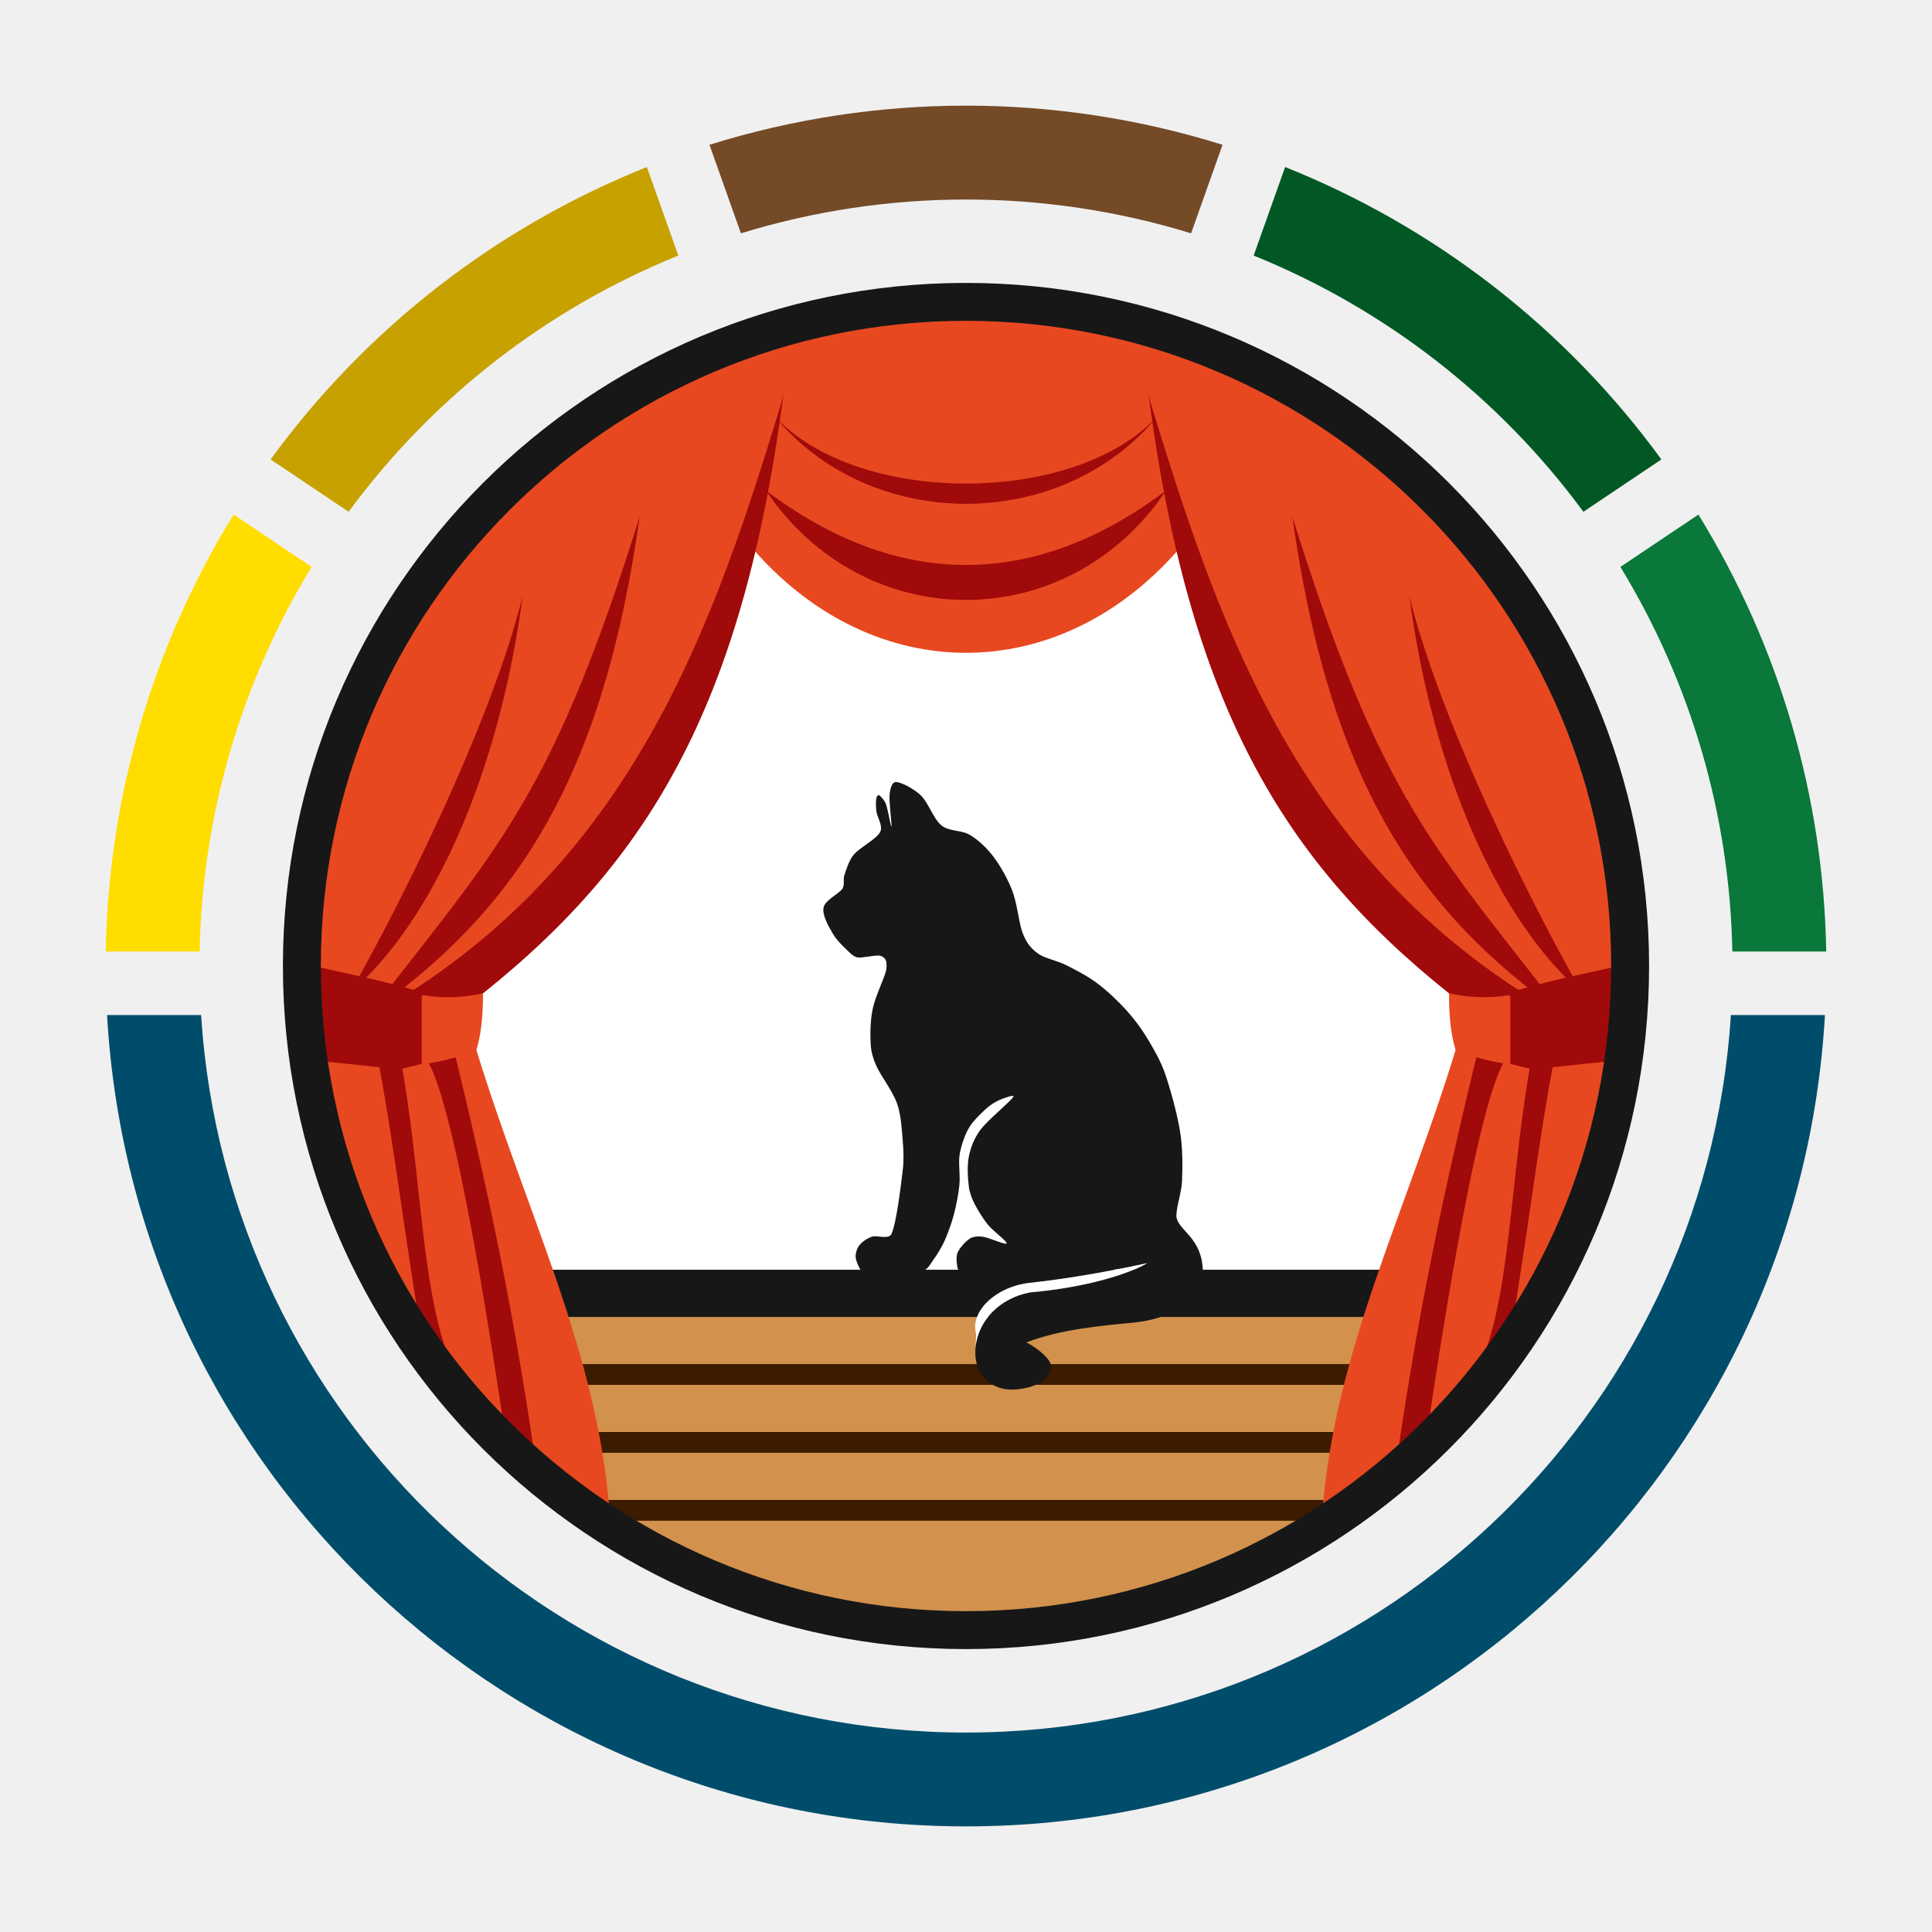
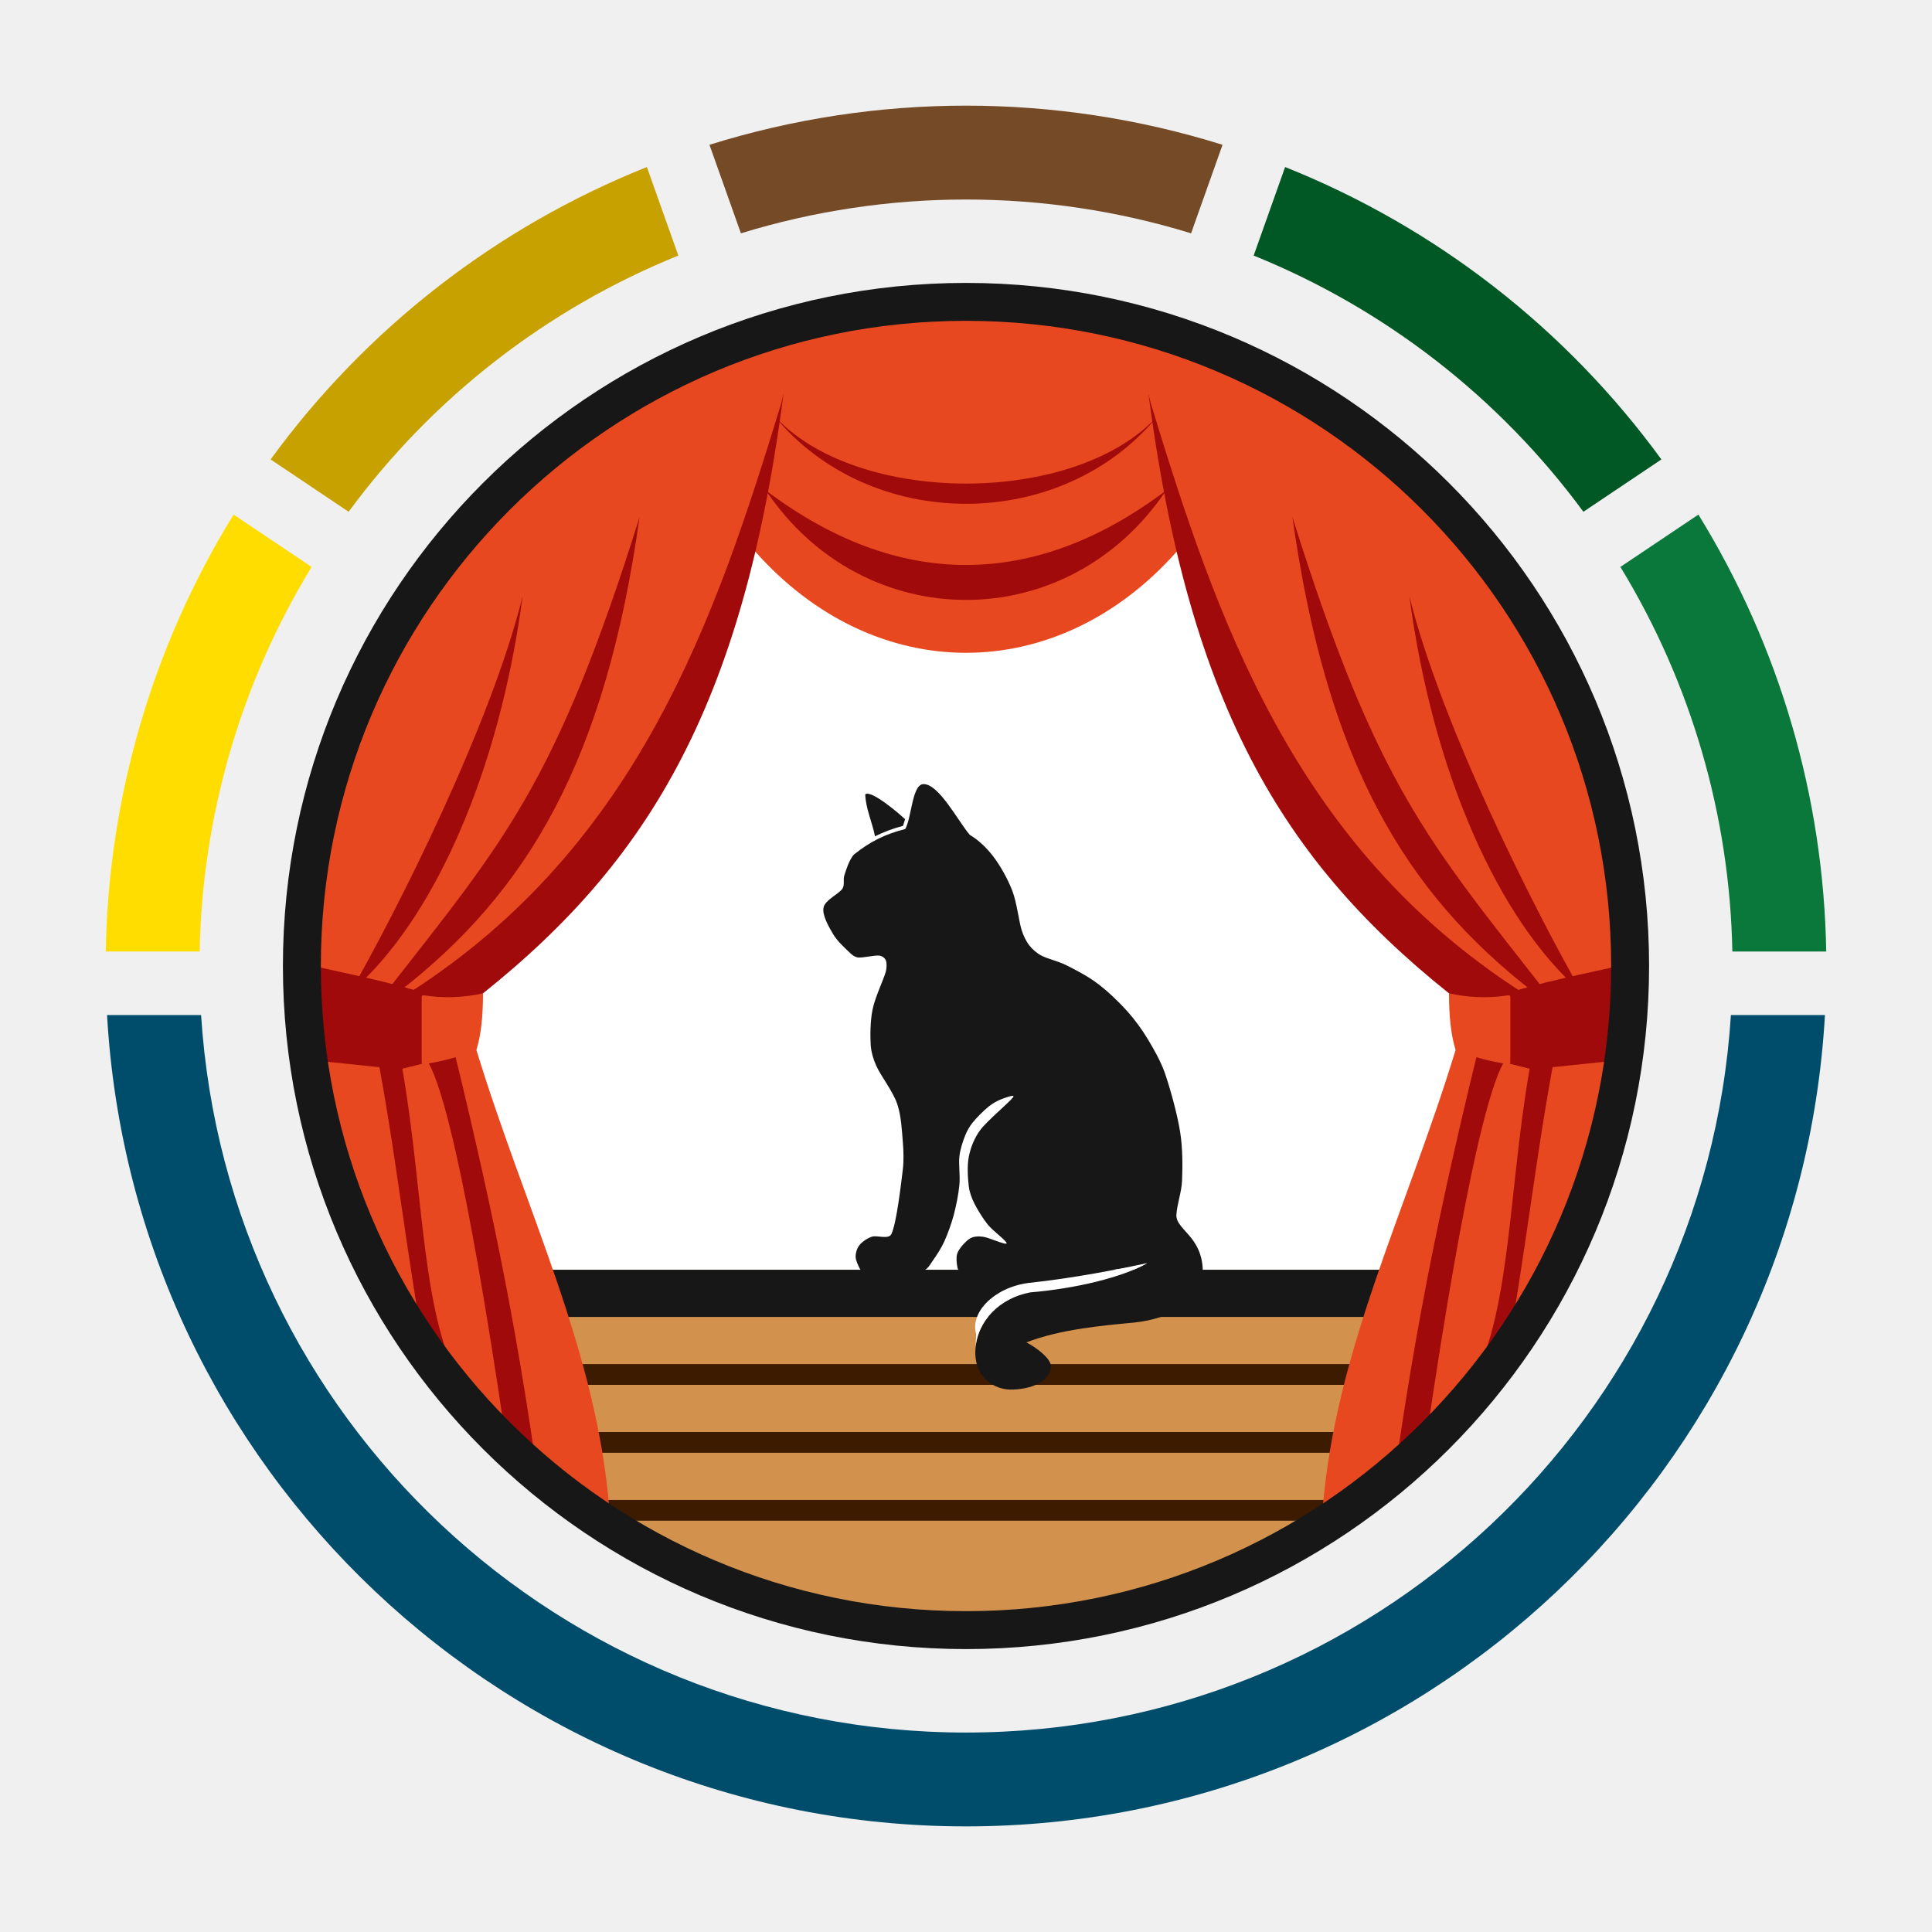
<svg xmlns="http://www.w3.org/2000/svg" viewBox="0 0 1024 1024">
  <defs>
    <clipPath id="ueber-kante">
      <rect x="0" y="0" width="1024" height="698" />
    </clipPath>
    <clipPath id="buehne">
      <circle cx="512" cy="512" r="343.0" />
    </clipPath>
    <g id="seitenvorhang">
      <path fill="#A00A0A" d="M100,150H418V186C398.2,366.6 347.6,453.3 256.0,526.5L250,532H100Z" />
      <path fill="#E84820" d="M100,150H421V186L414,214C379.5,326.7 338.9,447.9 217.2,526.0H100Z" />
      <path fill="#A00A0A" d="M339,274C320.9,403.0 280.0,472.6 211.0,526.0L204.5,526C267.3,445.6 294.5,416.0 339.0,274.0Z" />
      <path fill="#A00A0A" d="M277,316C264.7,409.0 229.9,487.9 185.7,526.0L185.6,526C210.4,482.8 260.2,384.1 277.0,316.0Z" />
      <path fill="#E84820" d="M100,540H246L252.5,556.5C278.7,642.2 316.2,715.6 323.0,800.0H100Z" />
      <path fill="#A00A0A" d="M197,545C208.9,600.3 216.4,674.5 226.0,720.0L238,720C221.7,678.0 223.5,609.3 209.0,545.0Z" />
      <path fill="#A00A0A" d="M223.3,545C217.5,592.0 227.0,473.0 272.0,790.0L286,790C273.0,696.7 259.5,634.0 237.8,545.0Z" />
      <path fill="#A00A0A" d="M150,508C175.0,514.7 198.0,518.1 222.0,525.5L240,527L240,556L225,563.5L213,566.5C195.0,565.7 171.1,561.5 150.0,561.5Z" />
      <path fill="#E84820" d="M223.5,528.5Q223.5,527.5 224.5,527.5Q239.75,530.0 256,526.5C256,538.5 255.0,548.5 252.5,556.5Q238.0,562.25 224.5,564Q223.5,564 223.5,563Z" />
    </g>
  </defs>
  <g id="ring">
    <path d="M56.06,504.34A456.00,456.00 0 0 1 123.81,272.74L165.16,300.48A406.25,406.25 0 0 0 105.82,504.34Z" fill="#FFDD00" />
    <path d="M143.43,243.51A456.00,456.00 0 0 1 342.86,88.53L359.53,135.45A406.25,406.25 0 0 0 184.77,271.25Z" fill="#C7A100" />
    <path d="M376.03,76.74A456.00,456.00 0 0 1 647.97,76.74L631.30,123.66A406.25,406.25 0 0 0 392.70,123.66Z" fill="#744A27" />
    <path d="M681.14,88.53A456.00,456.00 0 0 1 880.57,243.51L839.23,271.25A406.25,406.25 0 0 0 664.47,135.45Z" fill="#015824" />
    <path d="M900.19,272.74A456.00,456.00 0 0 1 967.94,504.34L918.18,504.34A406.25,406.25 0 0 0 858.84,300.48Z" fill="#09783A" />
    <path d="M967.26,537.99A456.00,456.00 0 0 1 56.74,537.99L106.58,537.99A406.25,406.25 0 0 0 917.42,537.99Z" fill="#004D6B" />
  </g>
  <g clip-path="url(#buehne)">
    <circle cx="512" cy="512" r="343.0" fill="#fff" />
    <g id="boden">
      <rect x="0" y="673" width="1024" height="400" fill="#D2924D" />
      <rect x="0" y="673" width="1024" height="25" fill="#171717" />
      <g fill="#3C1B00">
        <rect x="0" y="723" width="1024" height="11" />
        <rect x="0" y="759" width="1024" height="11" />
        <rect x="0" y="795" width="1024" height="11" />
      </g>
    </g>
    <g id="schabracke">
      <path fill="#E84820" d="M400,150H624V292C560.4,364.0 463.6,364.0 400,292Z" />
      <path fill="#A00A0A" d="M410,220C453.5,268.4 570.5,268.4 614.0,220.0L614,220L614,220C563.0,282.7 461.0,282.7 410,220Z" />
      <path fill="#A00A0A" d="M406,260C475.9,312.6 548.1,312.6 618.0,260.0L618,260C566.1,337.3 457.9,337.3 406,260Z" />
    </g>
    <use href="#seitenvorhang" />
    <use href="#seitenvorhang" transform="matrix(-1 0 0 1 1024 0)" />
  </g>
  <circle id="rahmen" cx="512" cy="512" r="352.0" fill="none" stroke="#171717" stroke-width="20.1" />
  <g id="katze">
-     <path d="M509,673.5C508.3,673.5 507.6,672.7 507.5,672.0C507.2,670.4 506.5,666.5 507.5,664.0C508.6,661.4 511.8,657.9 514.0,656.5C516.0,655.2 518.7,655.2 521.0,655.5C524.2,655.9 533.1,660.1 533.5,659.0C533.9,657.9 526.3,652.5 523.5,649.0C520.8,645.6 518.2,641.3 516.5,638.0C515.1,635.2 513.9,632.1 513.5,629.0C513.0,624.8 512.5,618.0 513.5,613.0C514.5,608.0 516.5,603.1 519.5,599.0C523.4,593.8 535.1,584.2 537.0,581.5C538.2,579.8 532.9,581.8 531.0,582.5C528.8,583.3 526.1,584.8 524.0,586.5C521.4,588.6 517.6,592.4 515.5,595.0C513.8,597.1 512.5,599.5 511.5,602.0C510.3,605.0 508.9,609.2 508.5,613.0C508.0,617.3 509.0,623.0 508.5,628.0C508.0,633.2 506.8,639.0 505.5,644.0C504.2,648.8 502.3,654.0 500.5,658.0C498.9,661.5 496.4,665.4 494.5,668.0C493.0,670.1 491.6,673.1 489.0,673.5C482.8,674.4 462.6,673.8 457.0,673.5C456.3,673.5 455.8,672.6 455.5,672.0C454.9,670.8 453.5,668.0 453.5,666.0C453.5,664.0 454.2,661.6 455.5,660.0C456.9,658.2 459.5,656.4 462.0,655.5C464.8,654.5 471.0,657.2 472.5,654.0C475.2,648.1 477.5,628.2 478.5,620.0C479.1,615.0 478.9,610.0 478.5,605.0C478.0,599.2 477.7,591.4 475.5,585.0C473.2,578.3 466.8,570.2 464.5,565.0C462.9,561.5 461.8,557.8 461.5,554.0C461.2,549.0 461.2,541.2 462.5,535.0C463.8,528.5 468.3,519.3 469.5,515.0C470.0,513.1 470.1,510.4 469.5,509.0C469.0,507.7 467.4,506.6 466.0,506.5C463.6,506.2 457.5,507.7 455.0,507.5C453.5,507.4 452.1,506.5 451.0,505.5C448.8,503.4 443.9,499.1 441.5,495.0C439.1,490.9 435.7,485.0 436.5,481.0C437.3,477.0 444.7,473.8 446.5,471.0C447.8,469.0 446.8,466.2 447.5,464.0C448.5,461.0 449.9,456.1 452.5,453.0C455.7,449.2 464.5,444.8 466.5,441.0C468.2,437.7 464.8,433.0 464.5,430.0C464.2,427.7 464.2,424.4 464.5,423.0C464.6,422.3 465.4,421.1 466.0,421.5C466.8,422.0 468.8,424.2 469.5,426.0C470.6,428.8 472.2,438.8 472.5,438.0C472.8,437.2 471.1,424.9 471.5,421.0C471.8,418.6 472.5,414.4 475.0,414.5C477.8,414.6 484.4,418.1 488.0,421.5C492.0,425.3 494.7,434.0 499.0,437.5C503.1,440.8 509.5,439.8 514.0,442.5C518.6,445.2 523.1,449.5 526.5,454.0C530.2,458.9 534.0,465.6 536.5,472.0C539.0,478.5 540.0,488.2 541.5,493.0C542.4,495.8 543.8,498.8 545.5,501.0C547.2,503.2 549.5,505.2 552.0,506.5C555.2,508.2 560.8,509.4 565.0,511.5C570.0,514.0 576.8,517.5 582.0,521.5C587.4,525.6 593.1,531.1 597.5,536.0C601.6,540.6 605.3,545.7 608.5,551.0C611.8,556.5 615.3,562.7 617.5,569.0C620.3,577.2 624.0,590.5 625.5,600.0C626.9,608.6 626.8,618.7 626.5,626.0C626.2,632.1 623.9,637.9 623.5,644.0C623.4,647.5 626,650 630,654.5C634,659 637.5,665 637.5,674C637.5,690 620,699 601,701C585,702.5 562,704.5 544,711.5C549,714 557,720 557,724C557,731 549,736 537,736.5C527,737 516,730 517,715C518,700 530,688 546,685C570,683 595,677 608,669.5C600,672 590,673.4 580,673.6L509,673.5Z" fill="#171717" />
+     <path d="M509,673.5C508.3,673.5 507.6,672.7 507.5,672.0C507.2,670.4 506.5,666.5 507.5,664.0C508.6,661.4 511.8,657.9 514.0,656.5C516.0,655.2 518.7,655.2 521.0,655.5C524.2,655.9 533.1,660.1 533.5,659.0C533.9,657.9 526.3,652.5 523.5,649.0C520.8,645.6 518.2,641.3 516.5,638.0C515.1,635.2 513.9,632.1 513.5,629.0C513.0,624.8 512.5,618.0 513.5,613.0C514.5,608.0 516.5,603.1 519.5,599.0C523.4,593.8 535.1,584.2 537.0,581.5C538.2,579.8 532.9,581.8 531.0,582.5C528.8,583.3 526.1,584.8 524.0,586.5C521.4,588.6 517.6,592.4 515.5,595.0C513.8,597.1 512.5,599.5 511.5,602.0C510.3,605.0 508.9,609.2 508.5,613.0C508.0,617.3 509.0,623.0 508.5,628.0C508.0,633.2 506.8,639.0 505.5,644.0C504.2,648.8 502.3,654.0 500.5,658.0C498.9,661.5 496.4,665.4 494.5,668.0C493.0,670.1 491.6,673.1 489.0,673.5C482.8,674.4 462.6,673.8 457.0,673.5C456.3,673.5 455.8,672.6 455.5,672.0C454.9,670.8 453.5,668.0 453.5,666.0C453.5,664.0 454.2,661.6 455.5,660.0C456.9,658.2 459.5,656.4 462.0,655.5C464.8,654.5 471.0,657.2 472.5,654.0C475.2,648.1 477.5,628.2 478.5,620.0C479.1,615.0 478.9,610.0 478.5,605.0C478.0,599.2 477.7,591.4 475.5,585.0C473.2,578.3 466.8,570.2 464.5,565.0C462.9,561.5 461.8,557.8 461.5,554.0C461.2,549.0 461.2,541.2 462.5,535.0C463.8,528.5 468.3,519.3 469.5,515.0C470.0,513.1 470.1,510.4 469.5,509.0C469.0,507.7 467.4,506.6 466.0,506.5C463.6,506.2 457.5,507.7 455.0,507.5C453.5,507.4 452.1,506.5 451.0,505.5C448.8,503.4 443.9,499.1 441.5,495.0C439.1,490.9 435.7,485.0 436.5,481.0C437.3,477.0 444.7,473.8 446.5,471.0C447.8,469.0 446.8,466.2 447.5,464.0C448.5,461.0 449.9,456.1 452.5,453.0C461.20,446.00 469.20,442.10 479.80,439.40C483.20,433.40 483.40,416.00 489.30,415.60C497.50,415.20 507.70,435.10 514.00,442.50C518.6,445.2 523.1,449.5 526.5,454.0C530.2,458.9 534.0,465.6 536.5,472.0C539.0,478.5 540.0,488.2 541.5,493.0C542.4,495.8 543.8,498.8 545.5,501.0C547.2,503.2 549.5,505.2 552.0,506.5C555.2,508.2 560.8,509.4 565.0,511.5C570.0,514.0 576.8,517.5 582.0,521.5C587.4,525.6 593.1,531.1 597.5,536.0C601.6,540.6 605.3,545.7 608.5,551.0C611.8,556.5 615.3,562.7 617.5,569.0C620.3,577.2 624.0,590.5 625.5,600.0C626.9,608.6 626.8,618.7 626.5,626.0C626.2,632.1 623.9,637.9 623.5,644.0C623.4,647.5 626,650 630,654.5C634,659 637.5,665 637.5,674C637.5,690 620,699 601,701C585,702.5 562,704.5 544,711.5C549,714 557,720 557,724C557,731 549,736 537,736.5C527,737 516,730 517,715C518,700 530,688 546,685C570,683 595,677 608,669.5C600,672 590,673.4 580,673.6L509,673.5ZM463.78,443.30C468.53,440.85 473.62,439.01 478.55,437.76C478.74,437.42 479.21,436.00 479.69,434.18C476.9,431.5 461.8,418.5 458.6,421.0C458.8,428.4 462.3,435.8 463.78,443.30Z" fill="#171717" />
    <path d="M608,669.5C595,677 570,683 546,685C530,688 518,700 517,715L517.4,707C514,696 526.5,682.5 545,680C569,677.5 594,672.5 608,669.5Z" fill="#fff" />
  </g>
</svg>
